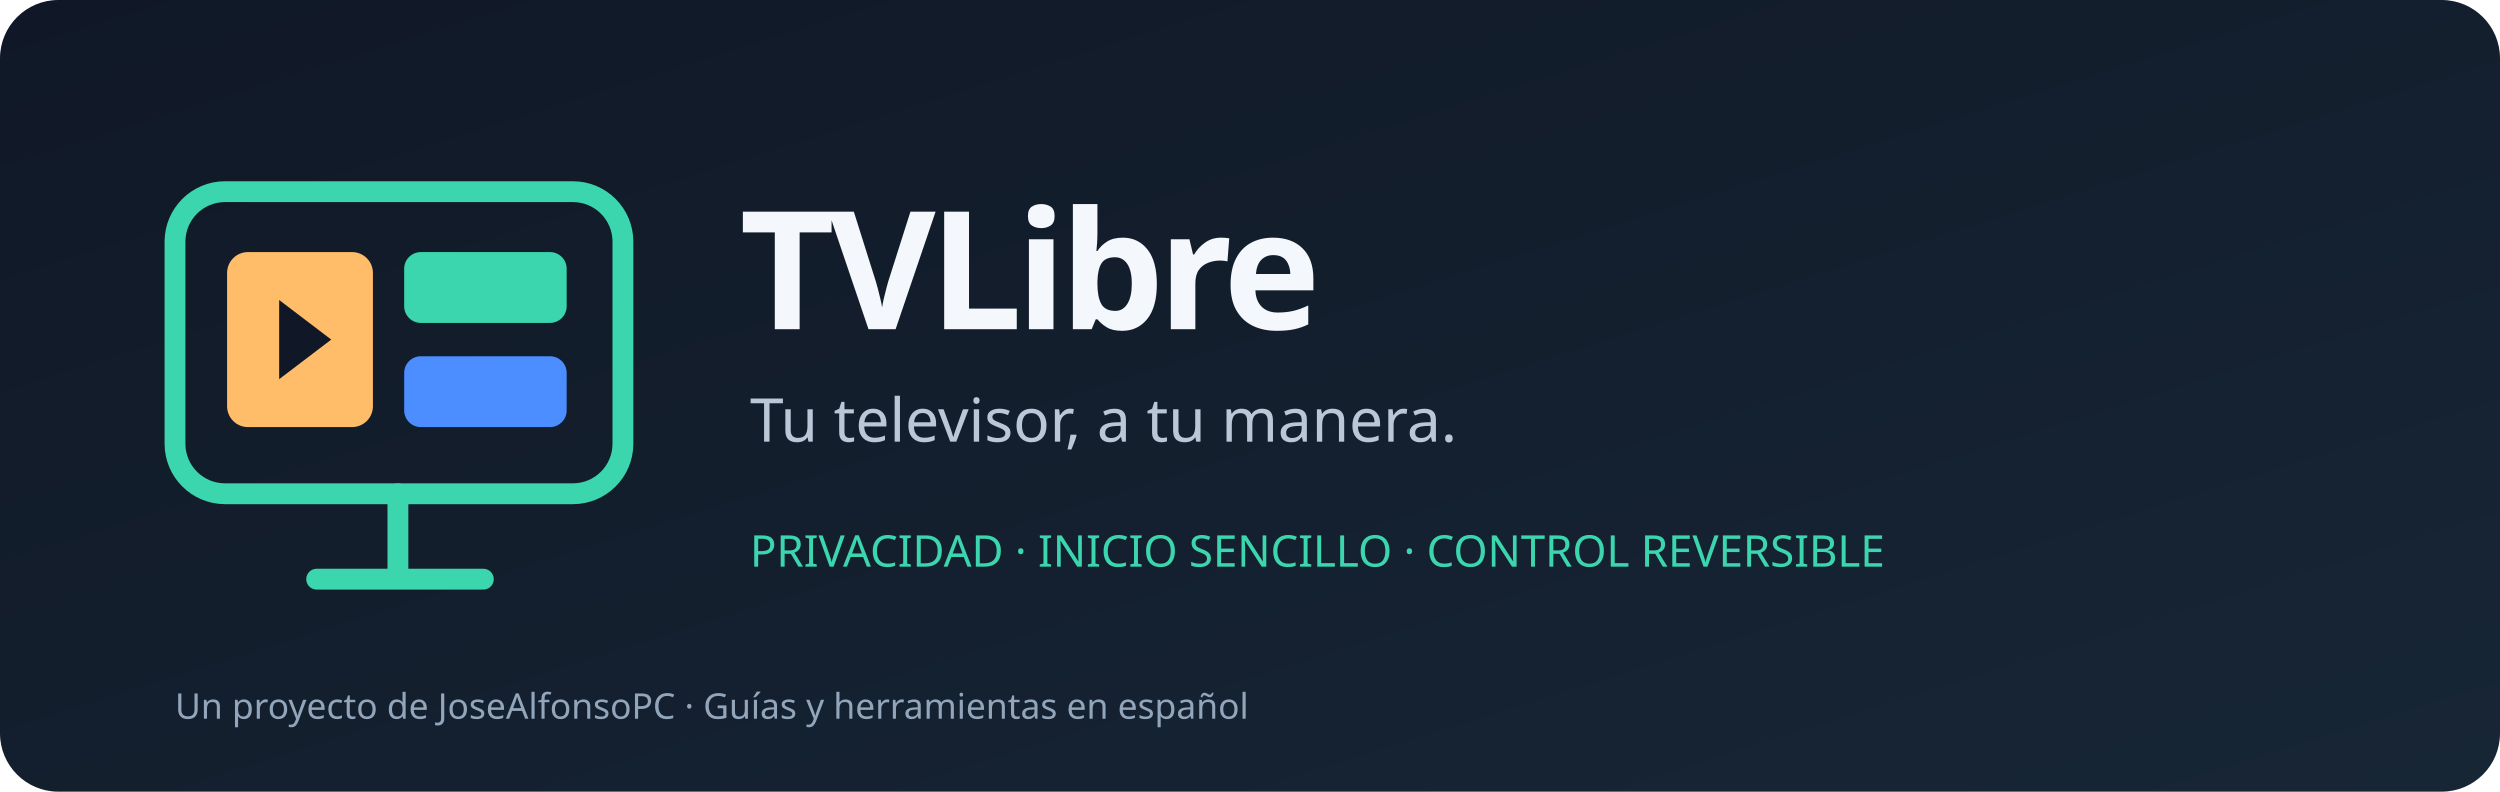
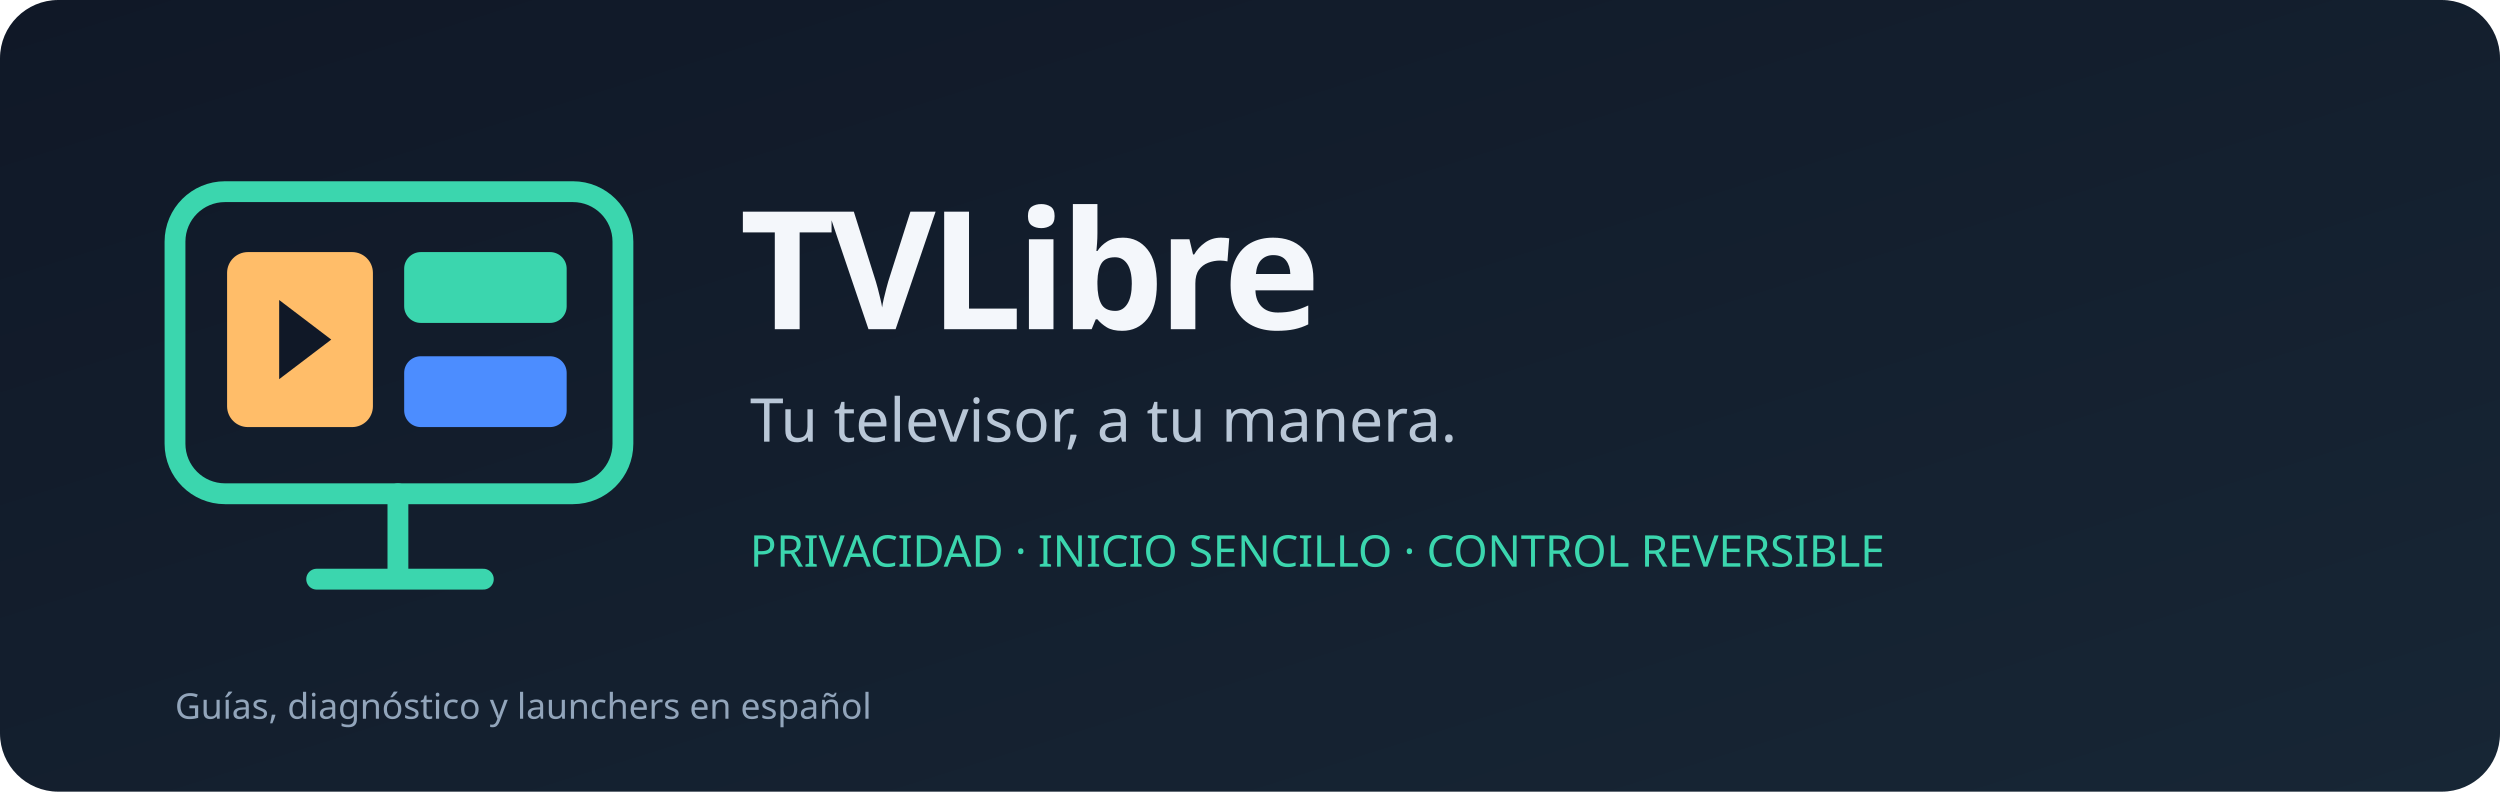
<svg xmlns="http://www.w3.org/2000/svg" width="1200" height="380" viewBox="0 0 1200 380" role="img" aria-labelledby="title desc">
  <defs>
    <linearGradient id="bg" x2="1" y2="1">
      <stop stop-color="#101827" />
      <stop offset="1" stop-color="#172635" />
    </linearGradient>
  </defs>
  <rect width="1200" height="380" rx="28" fill="url(#bg)" />
  <g transform="translate(84 92)">
    <rect x="0" y="0" width="215" height="145" rx="24" fill="none" stroke="#3bd6ae" stroke-width="10" />
    <path d="M68 186h80M107 145v38" stroke="#3bd6ae" stroke-width="10" stroke-linecap="round" />
    <rect x="25" y="29" width="70" height="84" rx="10" fill="#ffbd69" />
    <path d="m50 52 25 19-25 19Z" fill="#101827" />
    <rect x="110" y="29" width="78" height="34" rx="8" fill="#3bd6ae" />
    <rect x="110" y="79" width="78" height="34" rx="8" fill="#4c8dff" />
  </g>
  <text x="355" y="158" fill="#f4f7fb" font-family="system-ui,Segoe UI,sans-serif" font-size="79" font-weight="750" letter-spacing="-3">TVLibre</text>
  <text x="360" y="212" fill="#b9c7d7" font-family="system-ui,Segoe UI,sans-serif" font-size="29">Tu televisor, a tu manera.</text>
  <text x="360" y="272" fill="#3bd6ae" font-family="system-ui,Segoe UI,sans-serif" font-size="21">PRIVACIDAD · INICIO SENCILLO · CONTROL REVERSIBLE</text>
-   <text x="84" y="345" fill="#92a5bb" font-family="system-ui,Segoe UI,sans-serif" font-size="17">Un proyecto de JoseAlfonsoPC · Guías y herramientas en español</text>
+   <text x="84" y="345" fill="#92a5bb" font-family="system-ui,Segoe UI,sans-serif" font-size="17">Guías, diagnóstico y launchers en español</text>
</svg>
